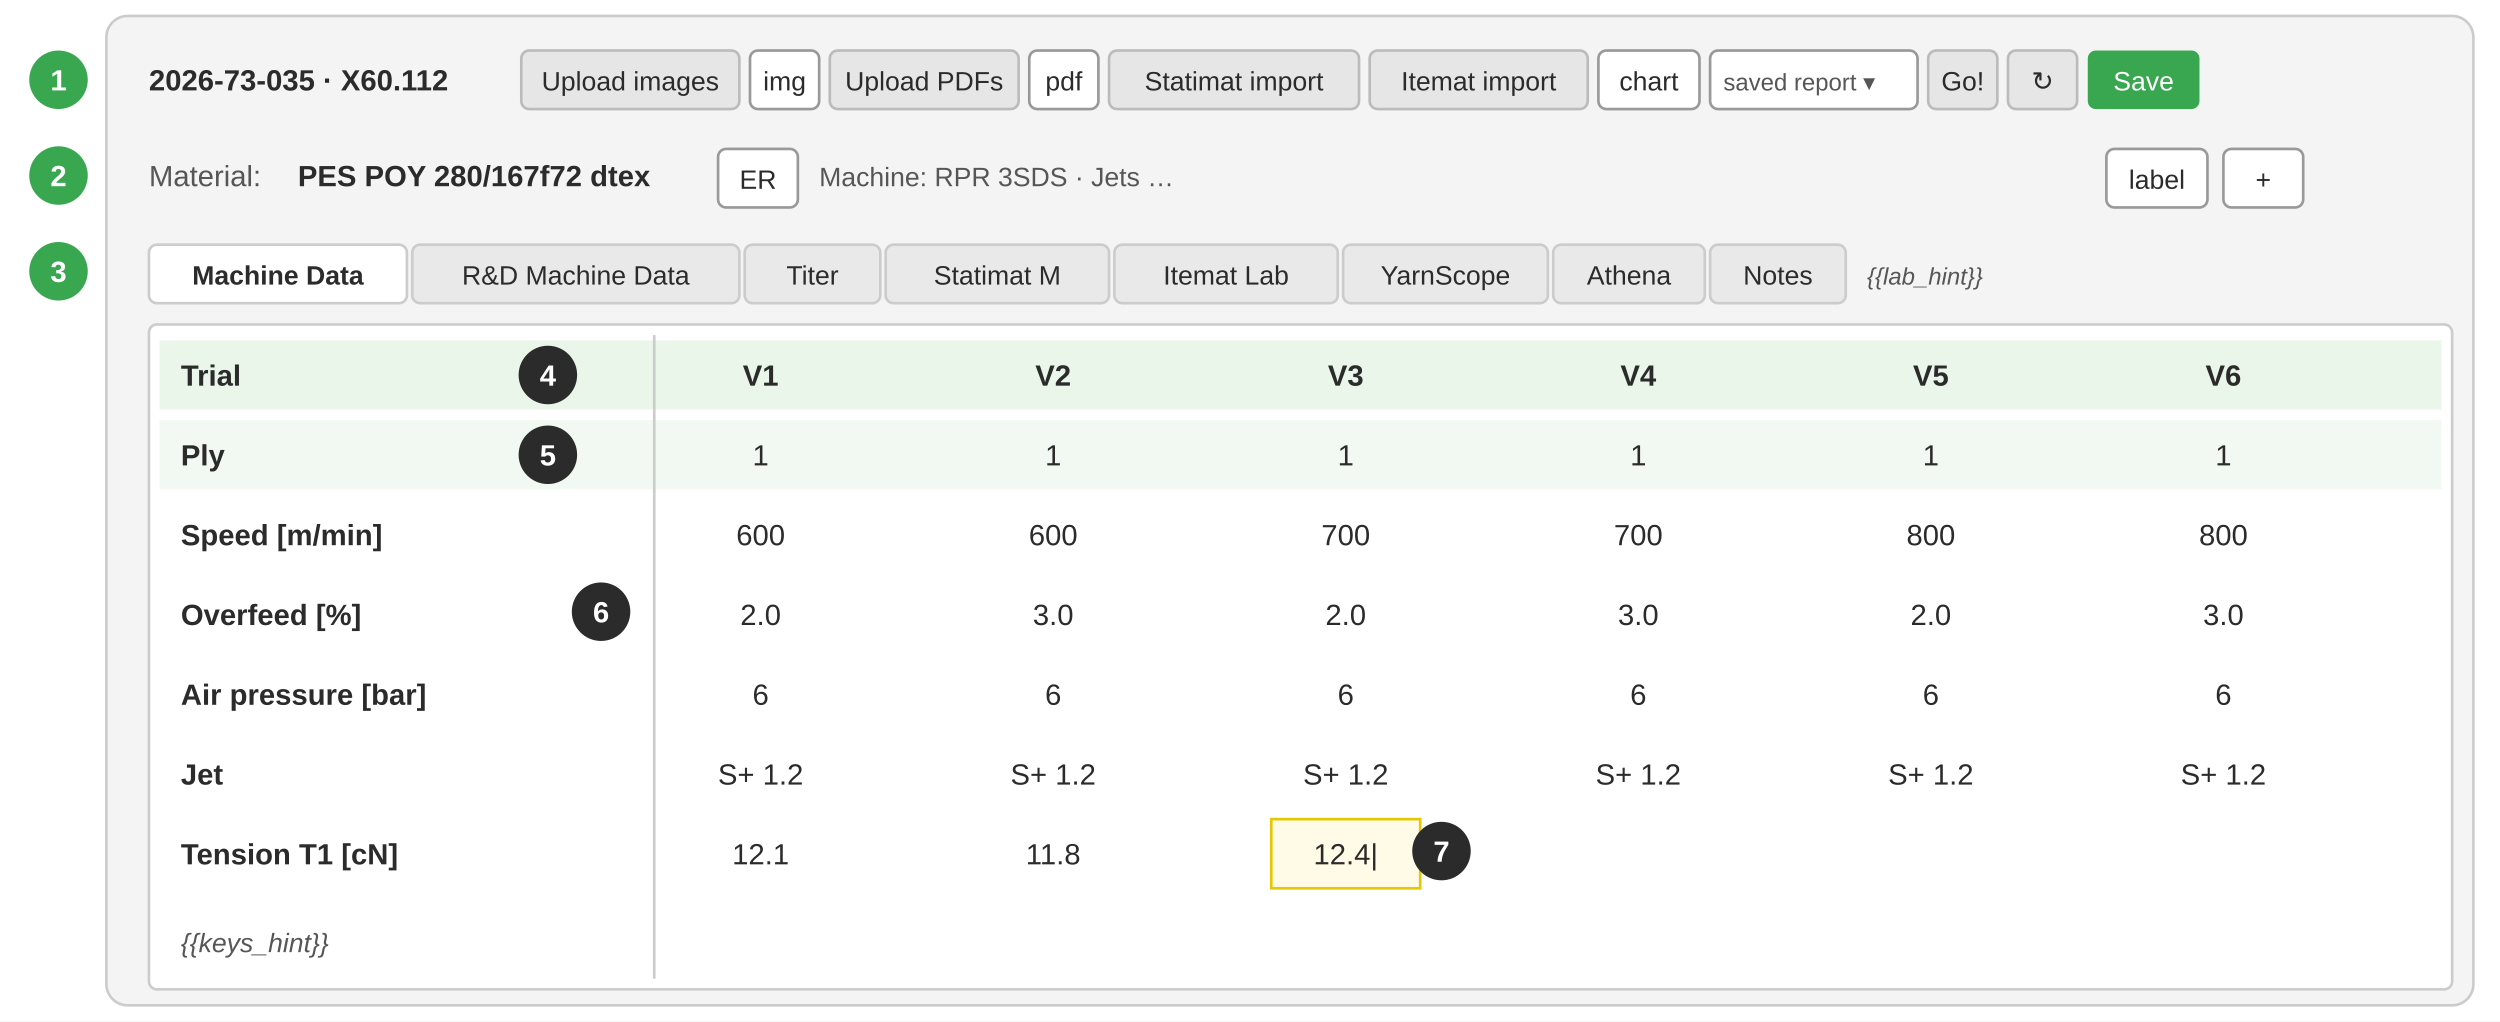
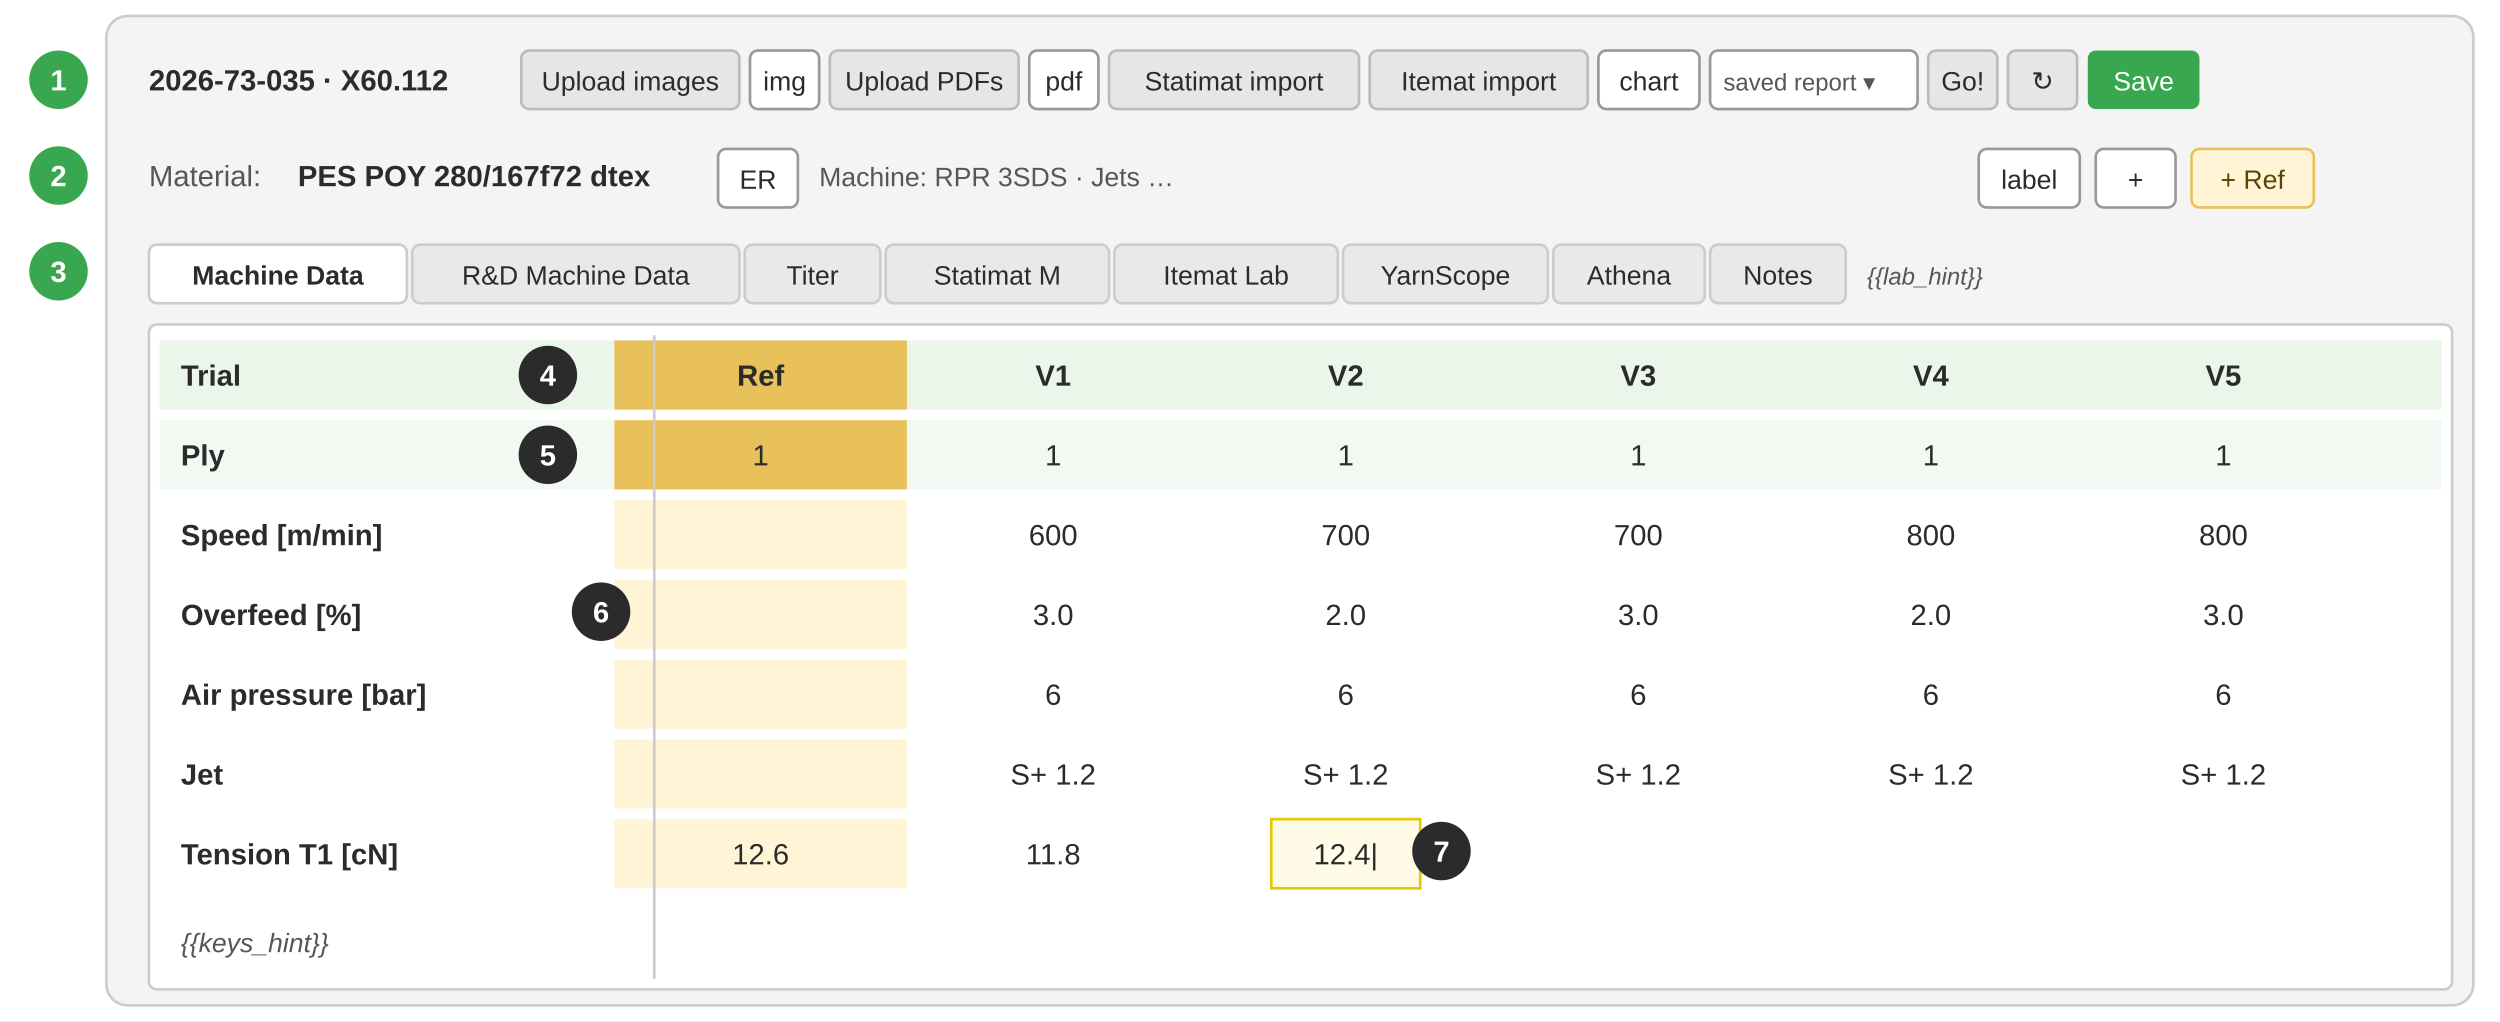
<svg xmlns="http://www.w3.org/2000/svg" viewBox="0 0 940 384" width="940" height="384">
  <rect x="0" y="0" width="940" height="384" fill="#ffffff" />
  <rect x="40" y="6" width="890" height="372" rx="8" fill="#f4f4f4" stroke="#cccccc" stroke-width="1" />
  <circle cx="22" cy="30" r="11" fill="#39a650" />
  <text x="22" y="34" font-family="Segoe UI, Arial, sans-serif" font-size="11" fill="#ffffff" text-anchor="middle" font-weight="bold">1</text>
  <text x="56" y="34" font-family="Segoe UI, Arial, sans-serif" font-size="11" fill="#2b2b2b" text-anchor="start" font-weight="bold">2026-73-035 · X60.112</text>
  <rect x="196" y="19" width="82" height="22" rx="3" fill="#e6e6e6" stroke="#bbbbbb" stroke-width="1" />
  <text x="237.0" y="34.0" font-family="Segoe UI, Arial, sans-serif" font-size="10" fill="#2b2b2b" text-anchor="middle">Upload images</text>
  <rect x="282" y="19" width="26" height="22" rx="3" fill="#ffffff" stroke="#999999" stroke-width="1" />
  <text x="295.0" y="34.0" font-family="Segoe UI, Arial, sans-serif" font-size="10" fill="#2b2b2b" text-anchor="middle">img</text>
  <rect x="312" y="19" width="71" height="22" rx="3" fill="#e6e6e6" stroke="#bbbbbb" stroke-width="1" />
  <text x="347.5" y="34.0" font-family="Segoe UI, Arial, sans-serif" font-size="10" fill="#2b2b2b" text-anchor="middle">Upload PDFs</text>
  <rect x="387" y="19" width="26" height="22" rx="3" fill="#ffffff" stroke="#999999" stroke-width="1" />
  <text x="400.0" y="34.0" font-family="Segoe UI, Arial, sans-serif" font-size="10" fill="#2b2b2b" text-anchor="middle">pdf</text>
  <rect x="417" y="19" width="94" height="22" rx="3" fill="#e6e6e6" stroke="#bbbbbb" stroke-width="1" />
  <text x="464.0" y="34.0" font-family="Segoe UI, Arial, sans-serif" font-size="10" fill="#2b2b2b" text-anchor="middle">Statimat import</text>
  <rect x="515" y="19" width="82" height="22" rx="3" fill="#e6e6e6" stroke="#bbbbbb" stroke-width="1" />
  <text x="556.0" y="34.0" font-family="Segoe UI, Arial, sans-serif" font-size="10" fill="#2b2b2b" text-anchor="middle">Itemat import</text>
  <rect x="601" y="19" width="38" height="22" rx="3" fill="#ffffff" stroke="#999999" stroke-width="1" />
  <text x="620.0" y="34.0" font-family="Segoe UI, Arial, sans-serif" font-size="10" fill="#2b2b2b" text-anchor="middle">chart</text>
  <rect x="643" y="19" width="78" height="22" rx="3" fill="#ffffff" stroke="#999999" stroke-width="1" />
  <text x="648" y="34" font-family="Segoe UI, Arial, sans-serif" font-size="9" fill="#565656" text-anchor="start">saved report ▾</text>
  <rect x="725" y="19" width="26" height="22" rx="3" fill="#e6e6e6" stroke="#bbbbbb" stroke-width="1" />
  <text x="738.0" y="34.0" font-family="Segoe UI, Arial, sans-serif" font-size="10" fill="#2b2b2b" text-anchor="middle">Go!</text>
  <rect x="755" y="19" width="26" height="22" rx="3" fill="#e6e6e6" stroke="#bbbbbb" stroke-width="1" />
  <text x="768.0" y="34.0" font-family="Segoe UI, Arial, sans-serif" font-size="10" fill="#2b2b2b" text-anchor="middle">↻</text>
  <rect x="785" y="19" width="42" height="22" rx="3" fill="#39a650" />
  <text x="806.0" y="34.0" font-family="Segoe UI, Arial, sans-serif" font-size="10" fill="#ffffff" text-anchor="middle">Save</text>
  <circle cx="22" cy="66" r="11" fill="#39a650" />
  <text x="22" y="70" font-family="Segoe UI, Arial, sans-serif" font-size="11" fill="#ffffff" text-anchor="middle" font-weight="bold">2</text>
  <text x="56" y="70" font-family="Segoe UI, Arial, sans-serif" font-size="11" fill="#565656" text-anchor="start">Material:</text>
  <text x="112" y="70" font-family="Segoe UI, Arial, sans-serif" font-size="11" fill="#2b2b2b" text-anchor="start" font-weight="bold">PES POY 280/167f72 dtex</text>
  <rect x="270" y="56" width="30" height="22" rx="3" fill="#ffffff" stroke="#999999" stroke-width="1" />
  <text x="285.0" y="71.0" font-family="Segoe UI, Arial, sans-serif" font-size="10" fill="#2b2b2b" text-anchor="middle">ER</text>
  <text x="308" y="70" font-family="Segoe UI, Arial, sans-serif" font-size="10" fill="#565656" text-anchor="start">Machine: RPR 3SDS · Jets …</text>
-   <rect x="792" y="56" width="38" height="22" rx="3" fill="#ffffff" stroke="#999999" stroke-width="1" />
-   <text x="811.0" y="71.0" font-family="Segoe UI, Arial, sans-serif" font-size="10" fill="#2b2b2b" text-anchor="middle">label</text>
-   <rect x="836" y="56" width="30" height="22" rx="3" fill="#ffffff" stroke="#999999" stroke-width="1" />
-   <text x="851.0" y="71.0" font-family="Segoe UI, Arial, sans-serif" font-size="10" fill="#2b2b2b" text-anchor="middle">+</text>
+   <rect x="744" y="56" width="38" height="22" rx="3" fill="#ffffff" stroke="#999999" stroke-width="1" />
+   <text x="763.0" y="71.0" font-family="Segoe UI, Arial, sans-serif" font-size="10" fill="#2b2b2b" text-anchor="middle">label</text>
+   <rect x="788" y="56" width="30" height="22" rx="3" fill="#ffffff" stroke="#999999" stroke-width="1" />
+   <text x="803.0" y="71.0" font-family="Segoe UI, Arial, sans-serif" font-size="10" fill="#2b2b2b" text-anchor="middle">+</text>
+   <rect x="824" y="56" width="46" height="22" rx="3" fill="#FFF4D6" stroke="#E8C15A" stroke-width="1" />
+   <text x="847.0" y="71.0" font-family="Segoe UI, Arial, sans-serif" font-size="10" fill="#5a4500" text-anchor="middle">+ Ref</text>
  <circle cx="22" cy="102" r="11" fill="#39a650" />
  <text x="22" y="106" font-family="Segoe UI, Arial, sans-serif" font-size="11" fill="#ffffff" text-anchor="middle" font-weight="bold">3</text>
  <rect x="56" y="92" width="97" height="22" rx="3" fill="#ffffff" stroke="#cccccc" stroke-width="1" />
  <text x="104.5" y="107" font-family="Segoe UI, Arial, sans-serif" font-size="10" fill="#2b2b2b" text-anchor="middle" font-weight="bold">Machine Data</text>
  <rect x="155" y="92" width="123" height="22" rx="3" fill="#e9e9e9" stroke="#cccccc" stroke-width="1" />
  <text x="216.5" y="107" font-family="Segoe UI, Arial, sans-serif" font-size="10" fill="#2b2b2b" text-anchor="middle">R&amp;D Machine Data</text>
  <rect x="280" y="92" width="51" height="22" rx="3" fill="#e9e9e9" stroke="#cccccc" stroke-width="1" />
  <text x="305.5" y="107" font-family="Segoe UI, Arial, sans-serif" font-size="10" fill="#2b2b2b" text-anchor="middle">Titer</text>
  <rect x="333" y="92" width="84" height="22" rx="3" fill="#e9e9e9" stroke="#cccccc" stroke-width="1" />
  <text x="375.0" y="107" font-family="Segoe UI, Arial, sans-serif" font-size="10" fill="#2b2b2b" text-anchor="middle">Statimat M</text>
  <rect x="419" y="92" width="84" height="22" rx="3" fill="#e9e9e9" stroke="#cccccc" stroke-width="1" />
  <text x="461.0" y="107" font-family="Segoe UI, Arial, sans-serif" font-size="10" fill="#2b2b2b" text-anchor="middle">Itemat Lab</text>
  <rect x="505" y="92" width="77" height="22" rx="3" fill="#e9e9e9" stroke="#cccccc" stroke-width="1" />
  <text x="543.5" y="107" font-family="Segoe UI, Arial, sans-serif" font-size="10" fill="#2b2b2b" text-anchor="middle">YarnScope</text>
  <rect x="584" y="92" width="57" height="22" rx="3" fill="#e9e9e9" stroke="#cccccc" stroke-width="1" />
  <text x="612.5" y="107" font-family="Segoe UI, Arial, sans-serif" font-size="10" fill="#2b2b2b" text-anchor="middle">Athena</text>
  <rect x="643" y="92" width="51" height="22" rx="3" fill="#e9e9e9" stroke="#cccccc" stroke-width="1" />
  <text x="668.5" y="107" font-family="Segoe UI, Arial, sans-serif" font-size="10" fill="#2b2b2b" text-anchor="middle">Notes</text>
  <text x="702" y="107" font-family="Segoe UI, Arial, sans-serif" font-size="9" fill="#565656" text-anchor="start" font-style="italic">{{lab_hint}}</text>
  <rect x="56" y="122" width="866" height="250" rx="3" fill="#ffffff" stroke="#cccccc" stroke-width="1" />
  <rect x="60" y="128" width="858" height="26" rx="0" fill="#e9f6e9" />
+   <rect x="231" y="128" width="110" height="26" rx="0" fill="#E8C15A" />
  <text x="68" y="145" font-family="Segoe UI, Arial, sans-serif" font-size="11" fill="#2b2b2b" text-anchor="start" font-weight="bold">Trial</text>
-   <text x="286" y="145" font-family="Segoe UI, Arial, sans-serif" font-size="11" fill="#2b2b2b" text-anchor="middle" font-weight="bold">V1</text>
-   <text x="396" y="145" font-family="Segoe UI, Arial, sans-serif" font-size="11" fill="#2b2b2b" text-anchor="middle" font-weight="bold">V2</text>
-   <text x="506" y="145" font-family="Segoe UI, Arial, sans-serif" font-size="11" fill="#2b2b2b" text-anchor="middle" font-weight="bold">V3</text>
-   <text x="616" y="145" font-family="Segoe UI, Arial, sans-serif" font-size="11" fill="#2b2b2b" text-anchor="middle" font-weight="bold">V4</text>
-   <text x="726" y="145" font-family="Segoe UI, Arial, sans-serif" font-size="11" fill="#2b2b2b" text-anchor="middle" font-weight="bold">V5</text>
-   <text x="836" y="145" font-family="Segoe UI, Arial, sans-serif" font-size="11" fill="#2b2b2b" text-anchor="middle" font-weight="bold">V6</text>
+   <text x="286" y="145" font-family="Segoe UI, Arial, sans-serif" font-size="11" fill="#2b2b2b" text-anchor="middle" font-weight="bold">Ref</text>
+   <text x="396" y="145" font-family="Segoe UI, Arial, sans-serif" font-size="11" fill="#2b2b2b" text-anchor="middle" font-weight="bold">V1</text>
+   <text x="506" y="145" font-family="Segoe UI, Arial, sans-serif" font-size="11" fill="#2b2b2b" text-anchor="middle" font-weight="bold">V2</text>
+   <text x="616" y="145" font-family="Segoe UI, Arial, sans-serif" font-size="11" fill="#2b2b2b" text-anchor="middle" font-weight="bold">V3</text>
+   <text x="726" y="145" font-family="Segoe UI, Arial, sans-serif" font-size="11" fill="#2b2b2b" text-anchor="middle" font-weight="bold">V4</text>
+   <text x="836" y="145" font-family="Segoe UI, Arial, sans-serif" font-size="11" fill="#2b2b2b" text-anchor="middle" font-weight="bold">V5</text>
  <rect x="60" y="158" width="858" height="26" rx="0" fill="#f2f9f2" />
+   <rect x="231" y="158" width="110" height="26" rx="0" fill="#E8C15A" />
  <text x="68" y="175" font-family="Segoe UI, Arial, sans-serif" font-size="11" fill="#2b2b2b" text-anchor="start" font-weight="bold">Ply</text>
  <text x="286" y="175" font-family="Segoe UI, Arial, sans-serif" font-size="11" fill="#2b2b2b" text-anchor="middle">1</text>
  <text x="396" y="175" font-family="Segoe UI, Arial, sans-serif" font-size="11" fill="#2b2b2b" text-anchor="middle">1</text>
  <text x="506" y="175" font-family="Segoe UI, Arial, sans-serif" font-size="11" fill="#2b2b2b" text-anchor="middle">1</text>
  <text x="616" y="175" font-family="Segoe UI, Arial, sans-serif" font-size="11" fill="#2b2b2b" text-anchor="middle">1</text>
  <text x="726" y="175" font-family="Segoe UI, Arial, sans-serif" font-size="11" fill="#2b2b2b" text-anchor="middle">1</text>
  <text x="836" y="175" font-family="Segoe UI, Arial, sans-serif" font-size="11" fill="#2b2b2b" text-anchor="middle">1</text>
  <rect x="60" y="188" width="858" height="26" rx="0" fill="#ffffff" />
+   <rect x="231" y="188" width="110" height="26" rx="0" fill="#FFF4D6" />
  <text x="68" y="205" font-family="Segoe UI, Arial, sans-serif" font-size="11" fill="#2b2b2b" text-anchor="start" font-weight="bold">Speed [m/min]</text>
-   <text x="286" y="205" font-family="Segoe UI, Arial, sans-serif" font-size="11" fill="#2b2b2b" text-anchor="middle">600</text>
+   <text x="286" y="205" font-family="Segoe UI, Arial, sans-serif" font-size="11" fill="#2b2b2b" text-anchor="middle" />
  <text x="396" y="205" font-family="Segoe UI, Arial, sans-serif" font-size="11" fill="#2b2b2b" text-anchor="middle">600</text>
  <text x="506" y="205" font-family="Segoe UI, Arial, sans-serif" font-size="11" fill="#2b2b2b" text-anchor="middle">700</text>
  <text x="616" y="205" font-family="Segoe UI, Arial, sans-serif" font-size="11" fill="#2b2b2b" text-anchor="middle">700</text>
  <text x="726" y="205" font-family="Segoe UI, Arial, sans-serif" font-size="11" fill="#2b2b2b" text-anchor="middle">800</text>
  <text x="836" y="205" font-family="Segoe UI, Arial, sans-serif" font-size="11" fill="#2b2b2b" text-anchor="middle">800</text>
  <rect x="60" y="218" width="858" height="26" rx="0" fill="#ffffff" />
+   <rect x="231" y="218" width="110" height="26" rx="0" fill="#FFF4D6" />
  <text x="68" y="235" font-family="Segoe UI, Arial, sans-serif" font-size="11" fill="#2b2b2b" text-anchor="start" font-weight="bold">Overfeed [%]</text>
-   <text x="286" y="235" font-family="Segoe UI, Arial, sans-serif" font-size="11" fill="#2b2b2b" text-anchor="middle">2.0</text>
+   <text x="286" y="235" font-family="Segoe UI, Arial, sans-serif" font-size="11" fill="#2b2b2b" text-anchor="middle" />
  <text x="396" y="235" font-family="Segoe UI, Arial, sans-serif" font-size="11" fill="#2b2b2b" text-anchor="middle">3.0</text>
  <text x="506" y="235" font-family="Segoe UI, Arial, sans-serif" font-size="11" fill="#2b2b2b" text-anchor="middle">2.0</text>
  <text x="616" y="235" font-family="Segoe UI, Arial, sans-serif" font-size="11" fill="#2b2b2b" text-anchor="middle">3.0</text>
  <text x="726" y="235" font-family="Segoe UI, Arial, sans-serif" font-size="11" fill="#2b2b2b" text-anchor="middle">2.0</text>
  <text x="836" y="235" font-family="Segoe UI, Arial, sans-serif" font-size="11" fill="#2b2b2b" text-anchor="middle">3.0</text>
  <rect x="60" y="248" width="858" height="26" rx="0" fill="#ffffff" />
+   <rect x="231" y="248" width="110" height="26" rx="0" fill="#FFF4D6" />
  <text x="68" y="265" font-family="Segoe UI, Arial, sans-serif" font-size="11" fill="#2b2b2b" text-anchor="start" font-weight="bold">Air pressure [bar]</text>
-   <text x="286" y="265" font-family="Segoe UI, Arial, sans-serif" font-size="11" fill="#2b2b2b" text-anchor="middle">6</text>
+   <text x="286" y="265" font-family="Segoe UI, Arial, sans-serif" font-size="11" fill="#2b2b2b" text-anchor="middle" />
  <text x="396" y="265" font-family="Segoe UI, Arial, sans-serif" font-size="11" fill="#2b2b2b" text-anchor="middle">6</text>
  <text x="506" y="265" font-family="Segoe UI, Arial, sans-serif" font-size="11" fill="#2b2b2b" text-anchor="middle">6</text>
  <text x="616" y="265" font-family="Segoe UI, Arial, sans-serif" font-size="11" fill="#2b2b2b" text-anchor="middle">6</text>
  <text x="726" y="265" font-family="Segoe UI, Arial, sans-serif" font-size="11" fill="#2b2b2b" text-anchor="middle">6</text>
  <text x="836" y="265" font-family="Segoe UI, Arial, sans-serif" font-size="11" fill="#2b2b2b" text-anchor="middle">6</text>
  <rect x="60" y="278" width="858" height="26" rx="0" fill="#ffffff" />
+   <rect x="231" y="278" width="110" height="26" rx="0" fill="#FFF4D6" />
  <text x="68" y="295" font-family="Segoe UI, Arial, sans-serif" font-size="11" fill="#2b2b2b" text-anchor="start" font-weight="bold">Jet</text>
-   <text x="286" y="295" font-family="Segoe UI, Arial, sans-serif" font-size="11" fill="#2b2b2b" text-anchor="middle">S+ 1.2</text>
+   <text x="286" y="295" font-family="Segoe UI, Arial, sans-serif" font-size="11" fill="#2b2b2b" text-anchor="middle" />
  <text x="396" y="295" font-family="Segoe UI, Arial, sans-serif" font-size="11" fill="#2b2b2b" text-anchor="middle">S+ 1.2</text>
  <text x="506" y="295" font-family="Segoe UI, Arial, sans-serif" font-size="11" fill="#2b2b2b" text-anchor="middle">S+ 1.2</text>
  <text x="616" y="295" font-family="Segoe UI, Arial, sans-serif" font-size="11" fill="#2b2b2b" text-anchor="middle">S+ 1.2</text>
  <text x="726" y="295" font-family="Segoe UI, Arial, sans-serif" font-size="11" fill="#2b2b2b" text-anchor="middle">S+ 1.2</text>
  <text x="836" y="295" font-family="Segoe UI, Arial, sans-serif" font-size="11" fill="#2b2b2b" text-anchor="middle">S+ 1.2</text>
  <rect x="60" y="308" width="858" height="26" rx="0" fill="#ffffff" />
+   <rect x="231" y="308" width="110" height="26" rx="0" fill="#FFF4D6" />
  <text x="68" y="325" font-family="Segoe UI, Arial, sans-serif" font-size="11" fill="#2b2b2b" text-anchor="start" font-weight="bold">Tension T1 [cN]</text>
-   <text x="286" y="325" font-family="Segoe UI, Arial, sans-serif" font-size="11" fill="#2b2b2b" text-anchor="middle">12.1</text>
+   <text x="286" y="325" font-family="Segoe UI, Arial, sans-serif" font-size="11" fill="#2b2b2b" text-anchor="middle">12.6</text>
  <text x="396" y="325" font-family="Segoe UI, Arial, sans-serif" font-size="11" fill="#2b2b2b" text-anchor="middle">11.8</text>
  <text x="506" y="325" font-family="Segoe UI, Arial, sans-serif" font-size="11" fill="#2b2b2b" text-anchor="middle" />
  <text x="616" y="325" font-family="Segoe UI, Arial, sans-serif" font-size="11" fill="#2b2b2b" text-anchor="middle" />
  <text x="726" y="325" font-family="Segoe UI, Arial, sans-serif" font-size="11" fill="#2b2b2b" text-anchor="middle" />
  <text x="836" y="325" font-family="Segoe UI, Arial, sans-serif" font-size="11" fill="#2b2b2b" text-anchor="middle" />
  <line x1="246" y1="126" x2="246" y2="368" stroke="#cccccc" stroke-width="1" />
  <rect x="478" y="308" width="56" height="26" rx="0" fill="#fffbe6" stroke="#e6c802" stroke-width="1" />
  <text x="506" y="325" font-family="Segoe UI, Arial, sans-serif" font-size="11" fill="#2b2b2b" text-anchor="middle">12.4|</text>
  <circle cx="206" cy="141" r="11" fill="#2b2b2b" />
  <text x="206" y="145" font-family="Segoe UI, Arial, sans-serif" font-size="11" fill="#ffffff" text-anchor="middle" font-weight="bold">4</text>
  <circle cx="206" cy="171" r="11" fill="#2b2b2b" />
  <text x="206" y="175" font-family="Segoe UI, Arial, sans-serif" font-size="11" fill="#ffffff" text-anchor="middle" font-weight="bold">5</text>
  <circle cx="226" cy="230" r="11" fill="#2b2b2b" />
  <text x="226" y="234" font-family="Segoe UI, Arial, sans-serif" font-size="11" fill="#ffffff" text-anchor="middle" font-weight="bold">6</text>
  <circle cx="542" cy="320" r="11" fill="#2b2b2b" />
  <text x="542" y="324" font-family="Segoe UI, Arial, sans-serif" font-size="11" fill="#ffffff" text-anchor="middle" font-weight="bold">7</text>
  <text x="68" y="358" font-family="Segoe UI, Arial, sans-serif" font-size="10" fill="#565656" text-anchor="start" font-style="italic">{{keys_hint}}</text>
</svg>
